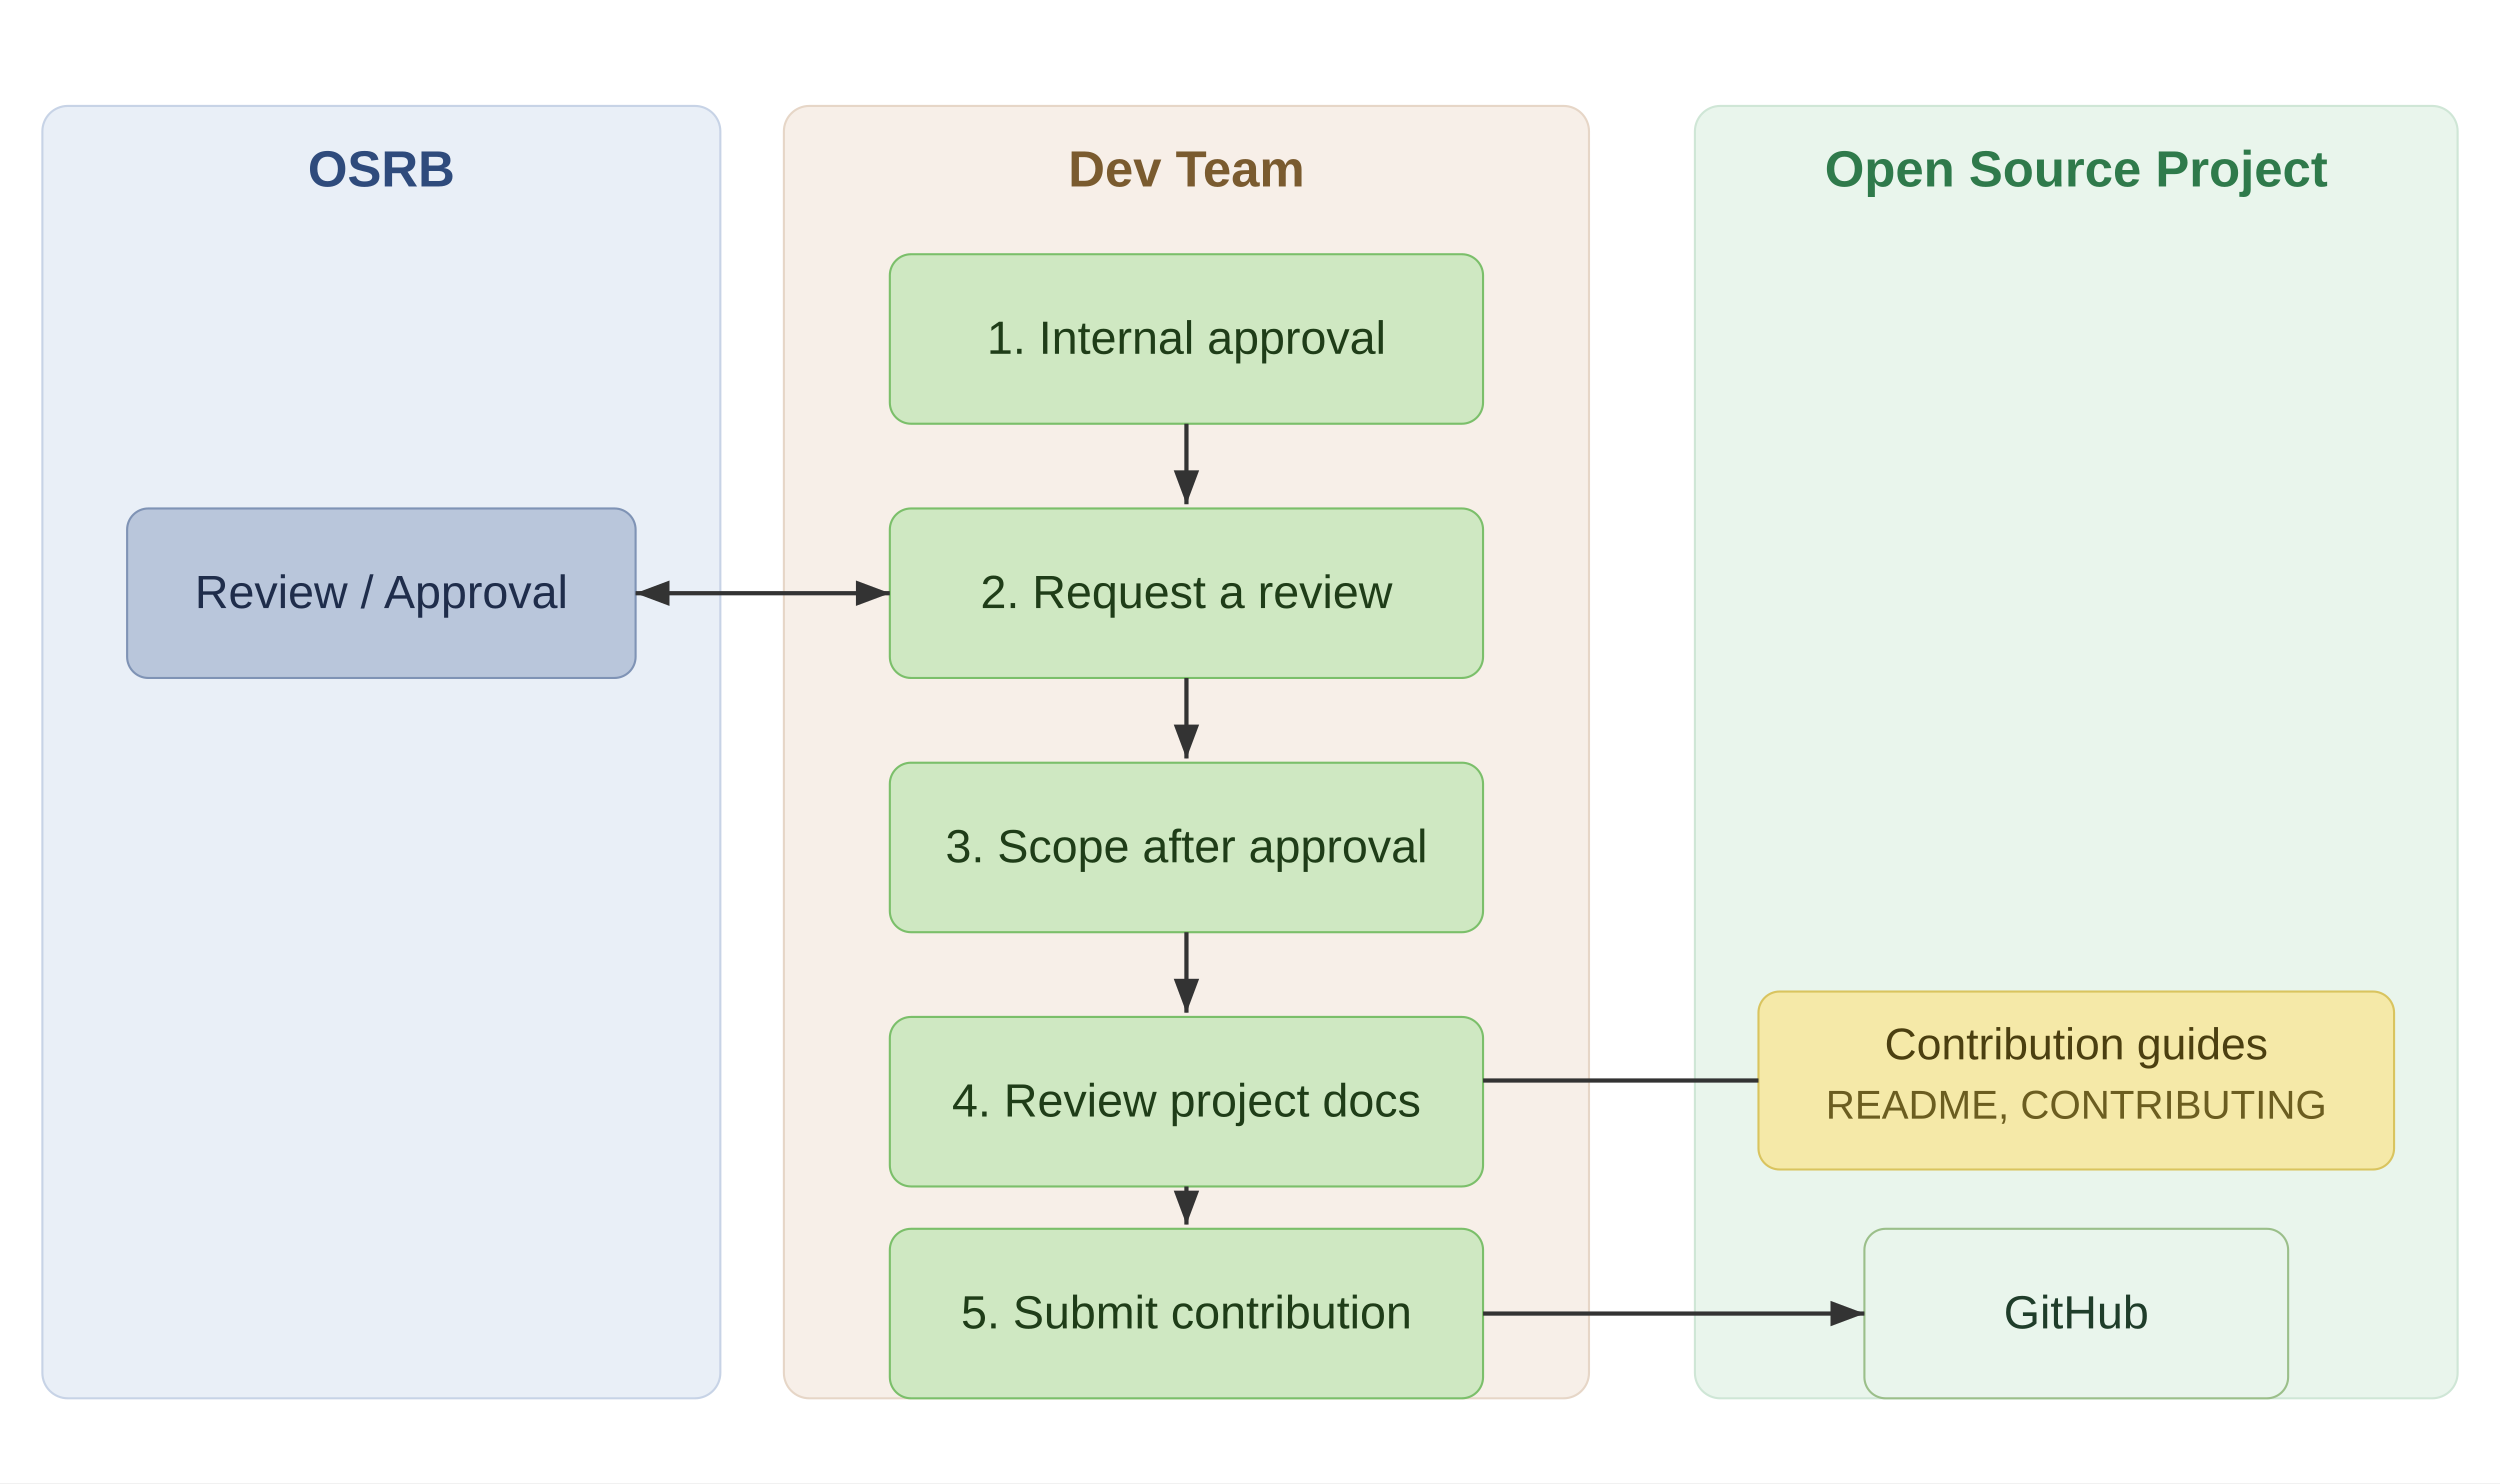
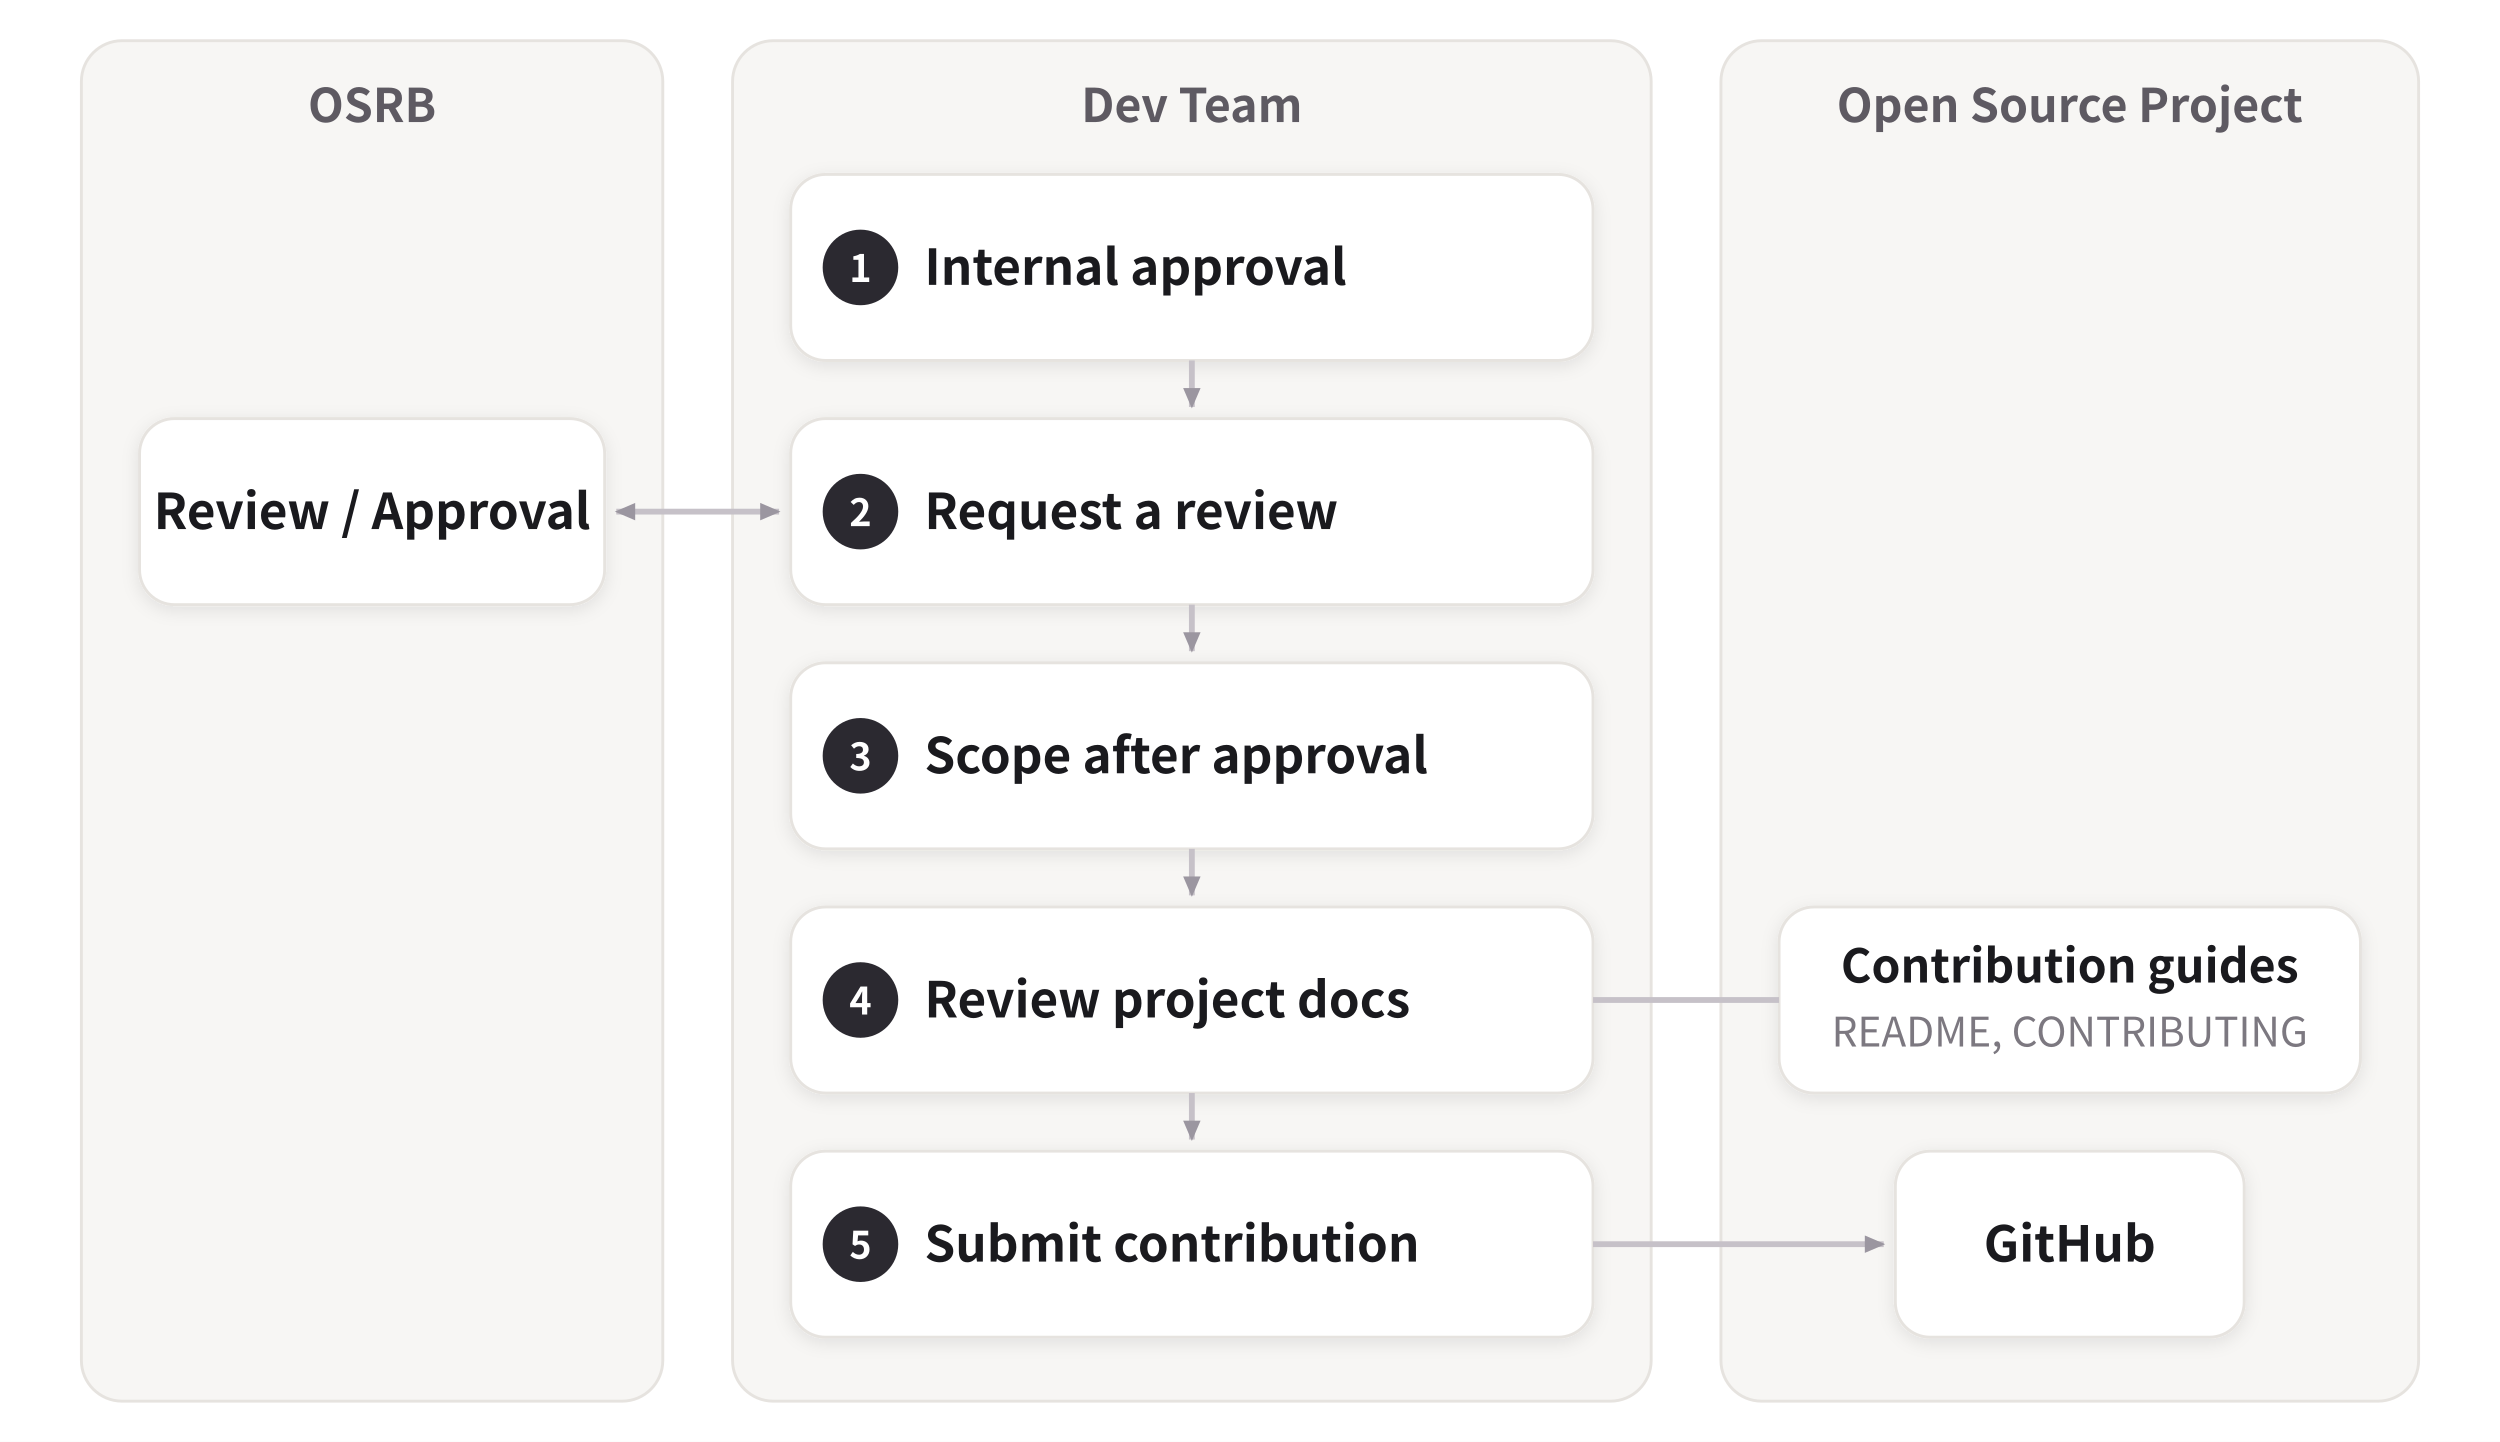
- <svg xmlns="http://www.w3.org/2000/svg" width="1180" height="700" viewBox="0 0 1180 700" font-family="'Helvetica Neue',Arial,sans-serif">
+ <svg xmlns="http://www.w3.org/2000/svg" width="860" height="496" viewBox="0 0 860 496" font-family="'Apple SD Gothic Neo','Noto Sans CJK KR','Malgun Gothic',sans-serif">
  <defs>
-     <marker id="arr" markerWidth="10" markerHeight="10" refX="8" refY="3" orient="auto" markerUnits="strokeWidth">
-       <path d="M0,0 L8,3 L0,6 Z" fill="#333" />
+     <filter id="cs" x="-15%" y="-40%" width="130%" height="200%">
+       <feDropShadow dx="0" dy="1.5" stdDeviation="3" flood-color="#111014" flood-opacity="0.09" />
+     </filter>
+     <marker id="ar" markerWidth="9" markerHeight="9" refX="6.5" refY="3" orient="auto" markerUnits="userSpaceOnUse">
+       <path d="M0,0 L7,3 L0,6 Z" fill="#9B96A0" />
    </marker>
-     <marker id="arrS" markerWidth="10" markerHeight="10" refX="0" refY="3" orient="auto" markerUnits="strokeWidth">
-       <path d="M8,0 L0,3 L8,6 Z" fill="#333" />
+     <marker id="arS" markerWidth="9" markerHeight="9" refX="0.5" refY="3" orient="auto" markerUnits="userSpaceOnUse">
+       <path d="M7,0 L0,3 L7,6 Z" fill="#9B96A0" />
    </marker>
  </defs>
-   <rect x="0" y="0" width="1180" height="700" fill="#ffffff" />
-   <rect x="20" y="50" width="320" height="610" rx="12" fill="#e9eff7" stroke="#c7d3e6" />
-   <rect x="370" y="50" width="380" height="610" rx="12" fill="#f7efe8" stroke="#e6d6c7" />
-   <rect x="800" y="50" width="360" height="610" rx="12" fill="#e9f5ec" stroke="#cfe6d6" />
-   <text x="180" y="88" text-anchor="middle" font-size="24" font-weight="bold" fill="#2f4b7c">OSRB</text>
-   <text x="560" y="88" text-anchor="middle" font-size="24" font-weight="bold" fill="#7a5b2f">Dev Team</text>
-   <text x="980" y="88" text-anchor="middle" font-size="24" font-weight="bold" fill="#2f7a4b">Open Source Project</text>
+   <rect width="860" height="496" fill="#FFFFFF" />
+   <rect x="28" y="14" width="200" height="468" rx="14" fill="#F7F6F4" stroke="#E6E3DF" />
+   <rect x="252" y="14" width="316" height="468" rx="14" fill="#F7F6F4" stroke="#E6E3DF" />
+   <rect x="592" y="14" width="240" height="468" rx="14" fill="#F7F6F4" stroke="#E6E3DF" />
+   <text x="128" y="42" text-anchor="middle" font-size="16" font-weight="700" fill="#5E5A62">OSRB</text>
+   <text x="410" y="42" text-anchor="middle" font-size="16" font-weight="700" fill="#5E5A62">Dev Team</text>
+   <text x="712" y="42" text-anchor="middle" font-size="16" font-weight="700" fill="#5E5A62">Open Source Project</text>
  <g>
-     <rect x="420" y="120" width="280" height="80" rx="10" fill="#cfe8c2" stroke="#7bbf6a" />
-     <text x="560" y="167" text-anchor="middle" font-size="22" fill="#1f3d18">1. Internal approval</text>
-     <rect x="420" y="240" width="280" height="80" rx="10" fill="#cfe8c2" stroke="#7bbf6a" />
-     <text x="560" y="287" text-anchor="middle" font-size="22" fill="#1f3d18">2. Request a review</text>
-     <rect x="420" y="360" width="280" height="80" rx="10" fill="#cfe8c2" stroke="#7bbf6a" />
-     <text x="560" y="407" text-anchor="middle" font-size="22" fill="#1f3d18">3. Scope after approval</text>
-     <rect x="420" y="480" width="280" height="80" rx="10" fill="#cfe8c2" stroke="#7bbf6a" />
-     <text x="560" y="527" text-anchor="middle" font-size="22" fill="#1f3d18">4. Review project docs</text>
-     <rect x="420" y="580" width="280" height="80" rx="10" fill="#cfe8c2" stroke="#7bbf6a" />
-     <text x="560" y="627" text-anchor="middle" font-size="22" fill="#1f3d18">5. Submit contribution</text>
+     <g filter="url(#cs)">
+       <rect x="272" y="60" width="276" height="64" rx="12" fill="#FFFFFF" stroke="#E6E3DF" />
+     </g>
+     <circle cx="296" cy="92" r="13" fill="#2B2930" />
+     <text x="296" y="97" text-anchor="middle" font-size="13" font-weight="700" fill="#FFFFFF">1</text>
+     <text x="318" y="98" font-size="17" font-weight="600" fill="#1A1A1E">Internal approval</text>
+     <g filter="url(#cs)">
+       <rect x="272" y="144" width="276" height="64" rx="12" fill="#FFFFFF" stroke="#E6E3DF" />
+     </g>
+     <circle cx="296" cy="176" r="13" fill="#2B2930" />
+     <text x="296" y="181" text-anchor="middle" font-size="13" font-weight="700" fill="#FFFFFF">2</text>
+     <text x="318" y="182" font-size="17" font-weight="600" fill="#1A1A1E">Request a review</text>
+     <g filter="url(#cs)">
+       <rect x="272" y="228" width="276" height="64" rx="12" fill="#FFFFFF" stroke="#E6E3DF" />
+     </g>
+     <circle cx="296" cy="260" r="13" fill="#2B2930" />
+     <text x="296" y="265" text-anchor="middle" font-size="13" font-weight="700" fill="#FFFFFF">3</text>
+     <text x="318" y="266" font-size="17" font-weight="600" fill="#1A1A1E">Scope after approval</text>
+     <g filter="url(#cs)">
+       <rect x="272" y="312" width="276" height="64" rx="12" fill="#FFFFFF" stroke="#E6E3DF" />
+     </g>
+     <circle cx="296" cy="344" r="13" fill="#2B2930" />
+     <text x="296" y="349" text-anchor="middle" font-size="13" font-weight="700" fill="#FFFFFF">4</text>
+     <text x="318" y="350" font-size="17" font-weight="600" fill="#1A1A1E">Review project docs</text>
+     <g filter="url(#cs)">
+       <rect x="272" y="396" width="276" height="64" rx="12" fill="#FFFFFF" stroke="#E6E3DF" />
+     </g>
+     <circle cx="296" cy="428" r="13" fill="#2B2930" />
+     <text x="296" y="433" text-anchor="middle" font-size="13" font-weight="700" fill="#FFFFFF">5</text>
+     <text x="318" y="434" font-size="17" font-weight="600" fill="#1A1A1E">Submit contribution</text>
  </g>
-   <g stroke="#333" stroke-width="2" marker-end="url(#arr)">
-     <line x1="560" y1="200" x2="560" y2="238" />
-     <line x1="560" y1="320" x2="560" y2="358" />
-     <line x1="560" y1="440" x2="560" y2="478" />
-     <line x1="560" y1="560" x2="560" y2="578" />
+   <g stroke="#C6C1C8" stroke-width="2">
+     <line x1="410" y1="124" x2="410" y2="140" marker-end="url(#ar)" />
+     <line x1="410" y1="208" x2="410" y2="224" marker-end="url(#ar)" />
+     <line x1="410" y1="292" x2="410" y2="308" marker-end="url(#ar)" />
+     <line x1="410" y1="376" x2="410" y2="392" marker-end="url(#ar)" />
  </g>
-   <rect x="60" y="240" width="240" height="80" rx="10" fill="#b9c6db" stroke="#7f93b5" />
-   <text x="180" y="287" text-anchor="middle" font-size="22" fill="#1f2d4b">Review / Approval</text>
-   <line x1="300" y1="280" x2="420" y2="280" stroke="#333" stroke-width="2" marker-end="url(#arr)" marker-start="url(#arrS)" />
-   <rect x="830" y="468" width="300" height="84" rx="10" fill="#f5e9a8" stroke="#d9c45f" />
-   <text x="980" y="500" text-anchor="middle" font-size="21" fill="#4b3f10">Contribution guides</text>
-   <text x="980" y="528" text-anchor="middle" font-size="19" fill="#6b5d20">README, CONTRIBUTING</text>
-   <line x1="700" y1="510" x2="830" y2="510" stroke="#333" stroke-width="2" />
-   <rect x="880" y="580" width="200" height="80" rx="10" fill="#e9f5ec" stroke="#9bbf8a" />
-   <text x="980" y="627" text-anchor="middle" font-size="22" fill="#1f3d2a">GitHub</text>
-   <line x1="700" y1="620" x2="880" y2="620" stroke="#333" stroke-width="2" marker-end="url(#arr)" />
+   <g filter="url(#cs)">
+     <rect x="48" y="144" width="160" height="64" rx="12" fill="#FFFFFF" stroke="#E6E3DF" />
+   </g>
+   <text x="128" y="182" text-anchor="middle" font-size="17" font-weight="600" fill="#1A1A1E">Review / Approval</text>
+   <line x1="212" y1="176" x2="268" y2="176" stroke="#C6C1C8" stroke-width="2" marker-end="url(#ar)" marker-start="url(#arS)" />
+   <g filter="url(#cs)">
+     <rect x="612" y="312" width="200" height="64" rx="12" fill="#FFFFFF" stroke="#E6E3DF" />
+   </g>
+   <text x="712" y="338" text-anchor="middle" font-size="16" font-weight="600" fill="#1A1A1E">Contribution guides</text>
+   <text x="712" y="360" text-anchor="middle" font-size="14" fill="#7C7880">README, CONTRIBUTING</text>
+   <line x1="548" y1="344" x2="612" y2="344" stroke="#C6C1C8" stroke-width="2" />
+   <g filter="url(#cs)">
+     <rect x="652" y="396" width="120" height="64" rx="12" fill="#FFFFFF" stroke="#E6E3DF" />
+   </g>
+   <text x="712" y="434" text-anchor="middle" font-size="17" font-weight="600" fill="#1A1A1E">GitHub</text>
+   <line x1="548" y1="428" x2="648" y2="428" stroke="#C6C1C8" stroke-width="2" marker-end="url(#ar)" />
</svg>
